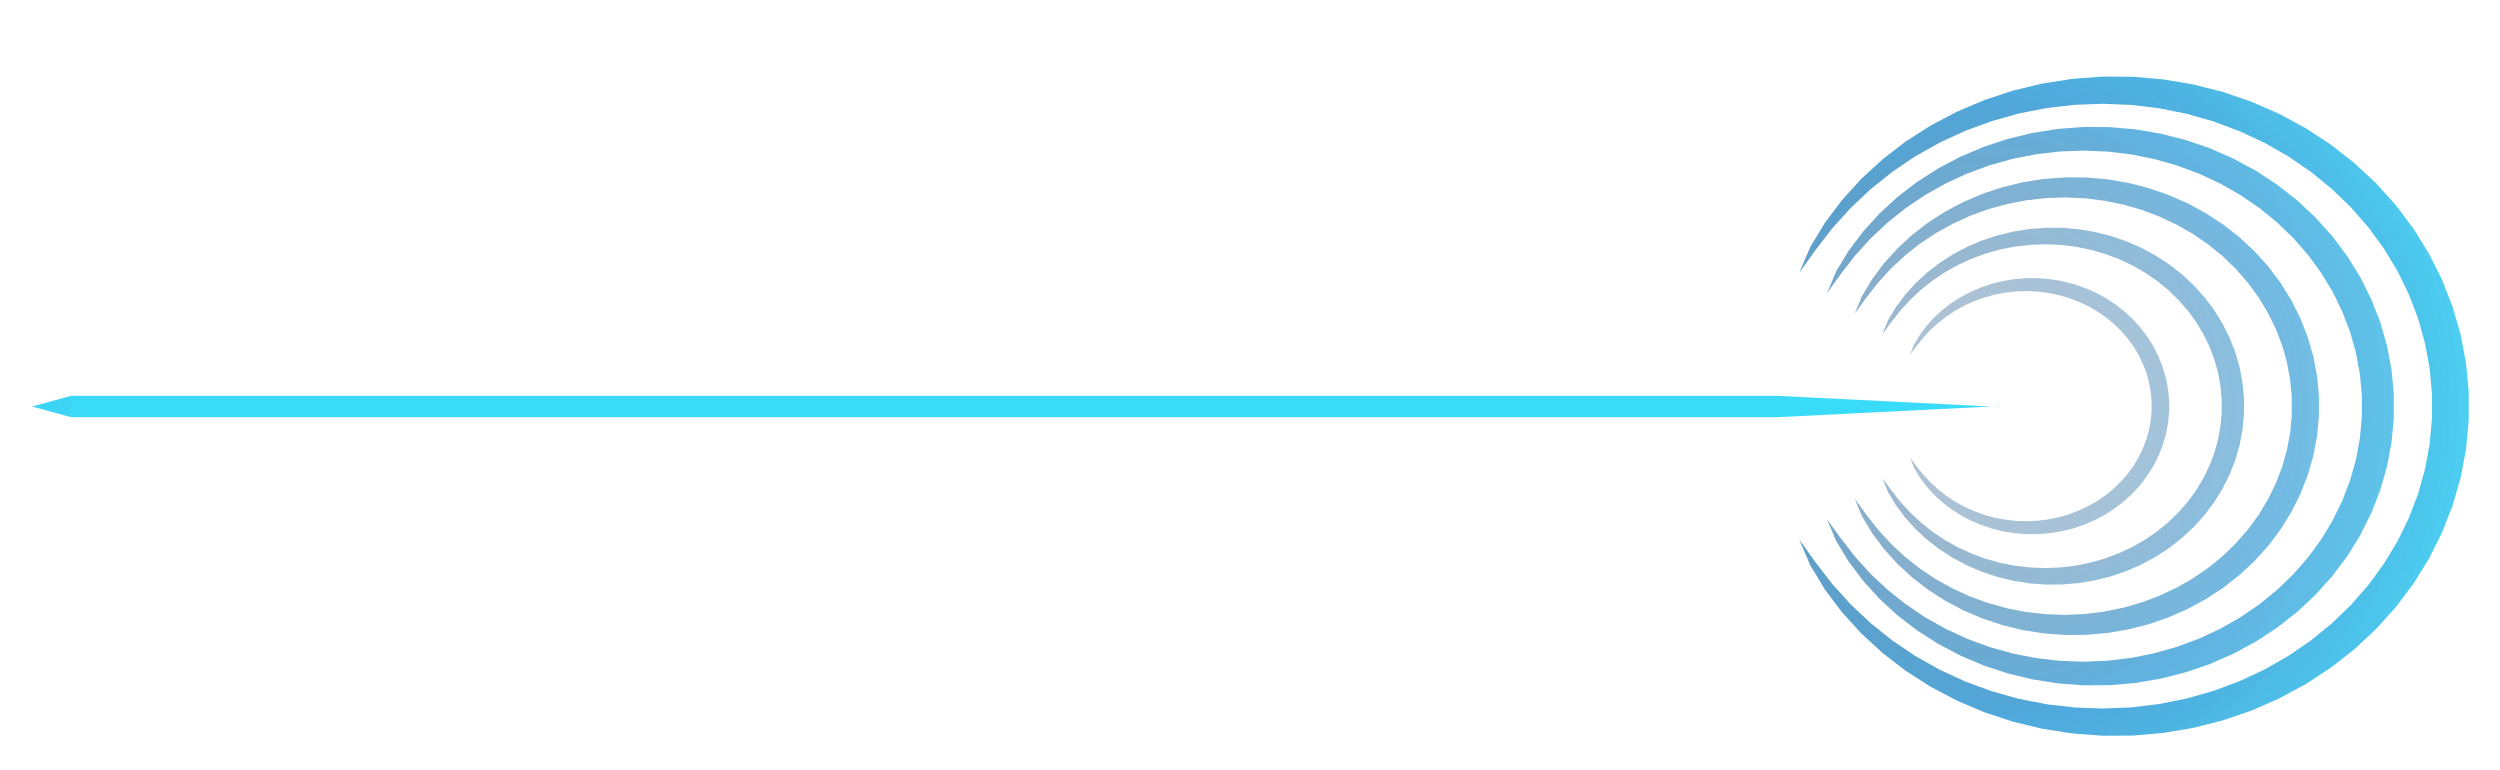
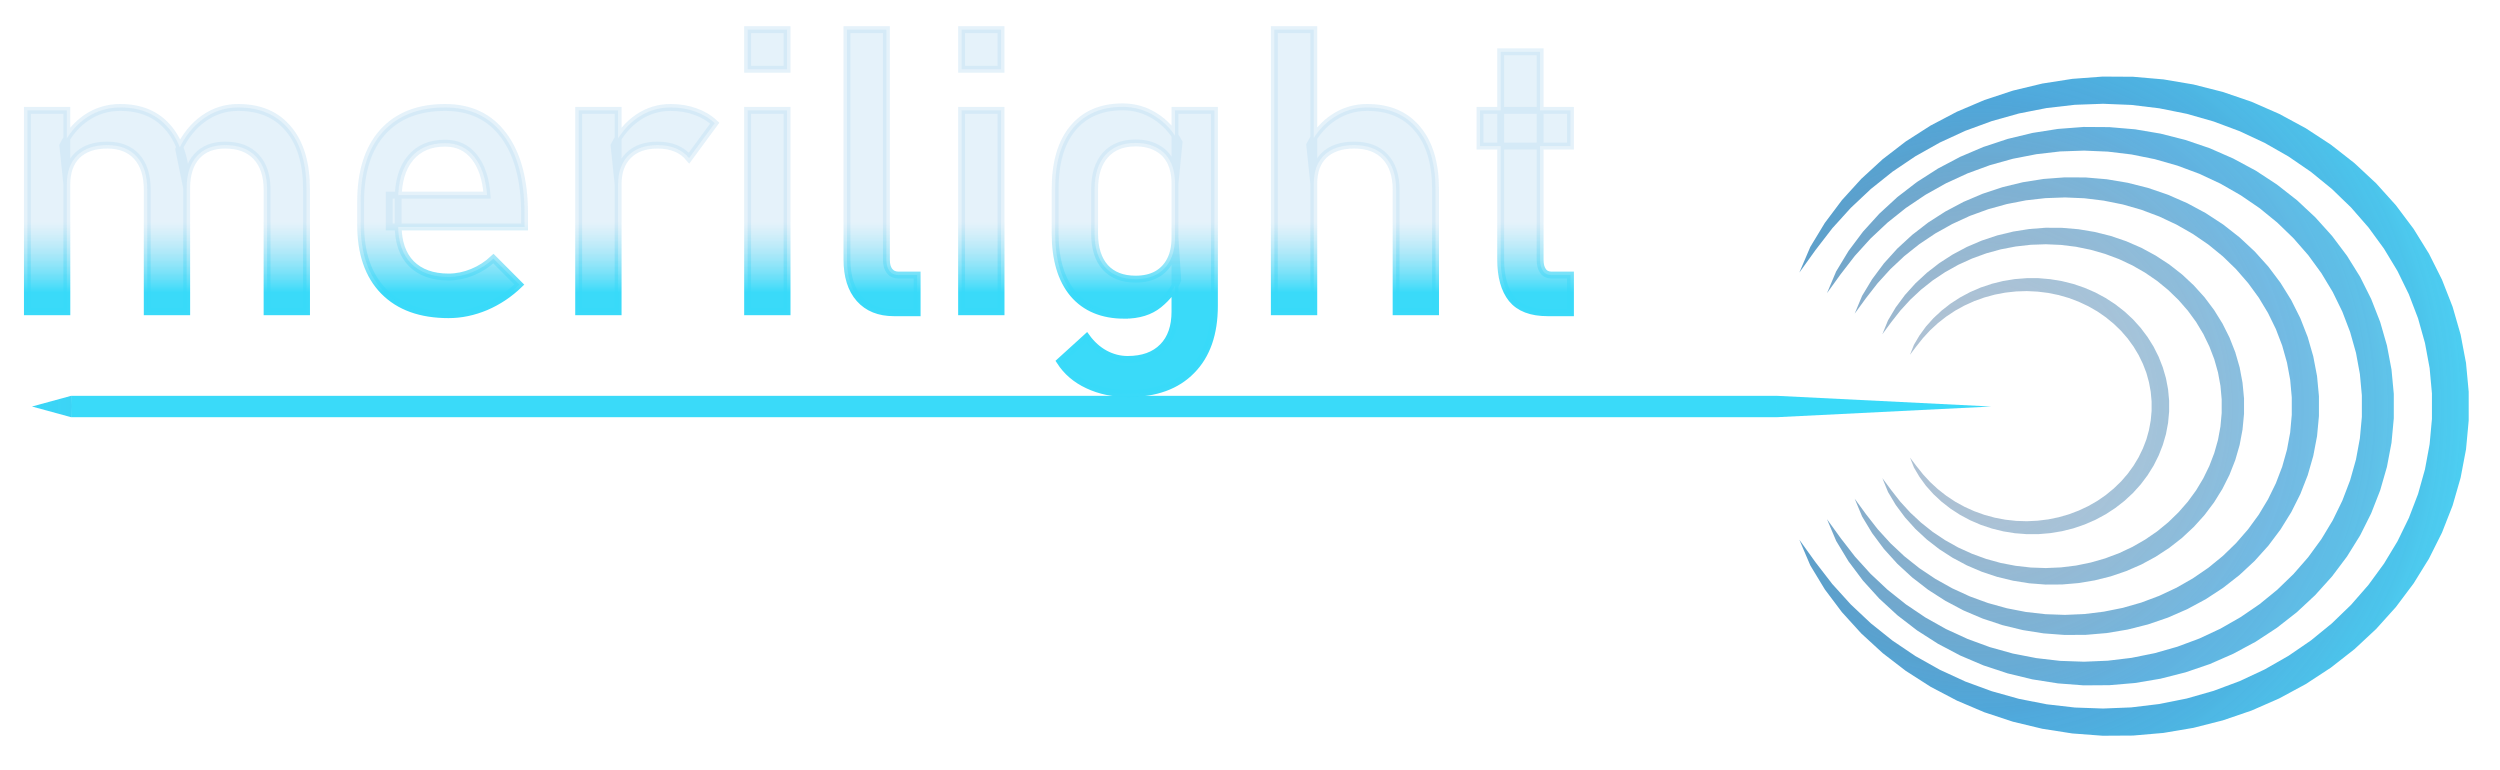
<svg xmlns="http://www.w3.org/2000/svg" xmlns:xlink="http://www.w3.org/1999/xlink" viewBox="-57 -86 468 144" version="1.1" id="svg8" width="468" height="144">
  <defs id="defs3">
    <linearGradient id="linearGradient30">
      <stop style="stop-color:#38daf9;stop-opacity:0.988;" offset="0" id="stop30" />
      <stop style="stop-color:#bddff3;stop-opacity:0.396;" offset="1" id="stop31" />
    </linearGradient>
    <linearGradient id="linearGradient23">
      <stop style="stop-color:#37d5f7;stop-opacity:0.984;" offset="0" id="stop23" />
      <stop style="stop-color:#1669a5;stop-opacity:0.4;" offset="1" id="stop24" />
    </linearGradient>
    <radialGradient id="focusGradient" cx="0" cy="0" r="128.9" gradientUnits="userSpaceOnUse">
      <stop offset="0%" stop-color="#123463" stop-opacity="0.55" id="stop1" />
      <stop offset="55%" stop-color="#1C8FD1" stop-opacity="0.85" id="stop2" />
      <stop offset="100%" stop-color="#3ADFFC" stop-opacity="1" id="stop3" />
    </radialGradient>
    <radialGradient xlink:href="#focusGradient" id="radialGradient8" gradientUnits="userSpaceOnUse" cx="0" cy="0" r="128.9" gradientTransform="translate(313.1657,-9.959992)" />
    <radialGradient xlink:href="#focusGradient" id="radialGradient9" gradientUnits="userSpaceOnUse" cx="0" cy="0" r="128.9" gradientTransform="translate(313.1657,-9.959992)" />
    <radialGradient xlink:href="#focusGradient" id="radialGradient10" gradientUnits="userSpaceOnUse" cx="0" cy="0" r="128.9" gradientTransform="translate(313.1657,-9.959992)" />
    <radialGradient xlink:href="#focusGradient" id="radialGradient11" gradientUnits="userSpaceOnUse" cx="0" cy="0" r="128.9" gradientTransform="translate(313.1657,-9.959992)" />
    <radialGradient xlink:href="#focusGradient" id="radialGradient12" gradientUnits="userSpaceOnUse" cx="0" cy="0" r="128.9" gradientTransform="translate(313.1657,-9.959992)" />
    <linearGradient xlink:href="#linearGradient23" id="linearGradient24" x1="-282.567" y1="-9.901" x2="-7.437" y2="-9.901" gradientUnits="userSpaceOnUse" />
    <linearGradient xlink:href="#linearGradient23" id="linearGradient25" gradientUnits="userSpaceOnUse" x1="-282.567" y1="-9.901" x2="-7.437" y2="-9.901" />
    <linearGradient xlink:href="#linearGradient23" id="linearGradient28" gradientUnits="userSpaceOnUse" x1="-287.005" y1="-9.838" x2="-7.437" y2="-9.901" />
    <linearGradient xlink:href="#linearGradient23" id="linearGradient29" gradientUnits="userSpaceOnUse" x1="-282.567" y1="-9.901" x2="-7.437" y2="-9.901" />
    <linearGradient xlink:href="#linearGradient30" id="linearGradient31" x1="66.06" y1="-19.183" x2="66.06" y2="-30.468" gradientUnits="userSpaceOnUse" gradientTransform="matrix(1.076057,0,0,1.076057,7.665793,-12.49223)" />
  </defs>
  <g transform="translate(315 -10) scale(0.82) translate(-315 10)">
    <path d="m 297.376,-21.69 1.47,-1.94 1.5,-1.88 1.63,-1.77 1.78,-1.64 1.9,-1.49 2.03,-1.35 2.13,-1.17 2.23,-1.01 2.31,-0.83 2.37,-0.65 2.42,-0.46 2.45,-0.27 2.45,-0.08 2.46,0.12 2.43,0.3 2.39,0.49 2.33,0.67 2.26,0.86 2.17,1.02 2.06,1.18 1.94,1.34 1.81,1.49 1.67,1.61 1.5,1.73 1.34,1.85 1.16,1.93 0.98,2.01 0.8,2.08 0.59,2.13 0.4,2.17 0.2,2.19 v 2.2 l -0.2,2.19 -0.4,2.17 -0.59,2.13 -0.8,2.08 -0.98,2.01 -1.16,1.93 -1.34,1.85 -1.5,1.73 -1.67,1.61 -1.81,1.49 -1.94,1.34 -2.06,1.18 -2.17,1.02 -2.26,0.86 -2.33,0.67 -2.39,0.49 -2.43,0.3 -2.46,0.12 -2.45,-0.08 -2.45,-0.27 -2.42,-0.46 -2.37,-0.65 -2.31,-0.83 -2.23,-1.01 -2.13,-1.17 -2.03,-1.35 -1.9,-1.49 -1.78,-1.64 -1.63,-1.77 -1.5,-1.88 -1.47,-1.94 v 0 l 0.91,2.29 1.26,2.13 1.48,2.03 1.69,1.89 1.87,1.74 2.04,1.59 2.19,1.42 2.31,1.23 2.43,1.05 2.52,0.84 2.59,0.64 2.65,0.43 2.69,0.21 h 2.69 l 2.69,-0.23 2.66,-0.44 2.62,-0.65 2.54,-0.87 2.46,-1.06 2.36,-1.27 2.23,-1.45 2.09,-1.63 1.94,-1.8 1.76,-1.95 1.57,-2.09 1.38,-2.21 1.16,-2.32 0.94,-2.4 0.72,-2.48 0.48,-2.53 0.24,-2.56 v -2.56 l -0.24,-2.56 -0.48,-2.53 -0.72,-2.48 -0.94,-2.4 -1.16,-2.32 -1.38,-2.21 -1.57,-2.09 -1.76,-1.95 -1.94,-1.8 -2.09,-1.63 -2.23,-1.45 -2.36,-1.27 -2.46,-1.06 -2.54,-0.87 -2.62,-0.65 -2.66,-0.44 -2.69,-0.23 h -2.69 l -2.69,0.21 -2.65,0.43 -2.59,0.64 -2.52,0.84 -2.43,1.05 -2.31,1.23 -2.19,1.42 -2.04,1.59 -1.87,1.74 -1.69,1.89 -1.48,2.03 -1.26,2.13 z" fill="url(#focusGradient)" opacity="0.55" id="path3" style="fill:url(#radialGradient8);stroke:none" />
    <path d="m 291.066,-26.38 2.02,-2.74 2.08,-2.65 2.28,-2.49 2.48,-2.31 2.66,-2.11 2.84,-1.89 2.99,-1.67 3.13,-1.42 3.23,-1.18 3.33,-0.92 3.4,-0.65 3.44,-0.39 3.46,-0.12 3.45,0.15 3.42,0.42 3.36,0.69 3.28,0.94 3.18,1.19 3.06,1.44 2.9,1.66 2.74,1.88 2.55,2.09 2.34,2.27 2.13,2.44 1.89,2.59 1.64,2.73 1.38,2.84 1.12,2.93 0.85,3.01 0.56,3.05 0.28,3.09 v 3.1 l -0.28,3.09 -0.56,3.05 -0.85,3.01 -1.12,2.93 -1.38,2.84 -1.64,2.73 -1.89,2.59 -2.13,2.44 -2.34,2.27 -2.55,2.09 -2.74,1.88 -2.9,1.66 -3.06,1.44 -3.18,1.19 -3.28,0.94 -3.36,0.69 -3.42,0.42 -3.45,0.15 -3.46,-0.12 -3.44,-0.39 -3.4,-0.65 -3.33,-0.92 -3.23,-1.18 -3.13,-1.42 -2.99,-1.67 -2.84,-1.89 -2.66,-2.11 -2.48,-2.31 -2.28,-2.49 -2.08,-2.65 -2.02,-2.74 v 0 l 1.3,3.18 1.78,2.98 2.09,2.81 2.37,2.63 2.62,2.43 2.85,2.21 3.06,1.97 3.23,1.72 3.39,1.45 3.52,1.17 3.63,0.88 3.69,0.59 3.74,0.29 3.76,-0.02 3.75,-0.32 3.71,-0.62 3.64,-0.91 3.55,-1.21 3.43,-1.49 3.27,-1.77 3.11,-2.03 2.91,-2.27 2.69,-2.51 2.45,-2.71 2.19,-2.91 1.91,-3.08 1.62,-3.23 1.31,-3.34 1,-3.45 0.66,-3.52 0.34,-3.55 v -3.58 l -0.34,-3.55 -0.66,-3.52 -1,-3.45 -1.31,-3.34 -1.62,-3.23 -1.91,-3.08 -2.19,-2.91 -2.45,-2.71 -2.69,-2.51 -2.91,-2.27 -3.11,-2.03 -3.27,-1.77 -3.43,-1.49 -3.55,-1.21 -3.64,-0.91 -3.71,-0.62 -3.75,-0.32 -3.76,-0.02 -3.74,0.29 -3.69,0.59 -3.63,0.88 -3.52,1.17 -3.39,1.45 -3.23,1.72 -3.06,1.97 -2.85,2.21 -2.62,2.43 -2.37,2.63 -2.09,2.81 -1.78,2.98 z" fill="url(#focusGradient)" opacity="0.64" id="path4" style="fill:url(#radialGradient9)" />
    <path d="m 284.746,-31.07 2.57,-3.53 2.67,-3.43 2.93,-3.22 3.18,-2.98 3.42,-2.72 3.65,-2.44 3.85,-2.15 4.02,-1.85 4.17,-1.52 4.29,-1.19 4.37,-0.85 4.43,-0.5 4.46,-0.16 4.44,0.19 4.41,0.54 4.34,0.87 4.23,1.21 4.1,1.54 3.94,1.85 3.75,2.14 3.53,2.42 3.3,2.69 3.02,2.93 2.74,3.15 2.44,3.34 2.12,3.52 1.79,3.66 1.45,3.79 1.09,3.88 0.73,3.94 0.36,3.99 v 4 l -0.36,3.99 -0.73,3.94 -1.09,3.88 -1.45,3.79 -1.79,3.66 -2.12,3.52 -2.44,3.34 -2.74,3.15 -3.02,2.93 -3.3,2.69 -3.53,2.42 -3.75,2.14 -3.94,1.85 -4.1,1.54 -4.23,1.21 -4.34,0.87 -4.41,0.54 -4.44,0.19 -4.46,-0.16 -4.43,-0.5 -4.37,-0.85 -4.29,-1.19 -4.17,-1.52 -4.02,-1.85 -3.85,-2.15 -3.65,-2.44 -3.42,-2.72 -3.18,-2.98 -2.93,-3.22 -2.67,-3.43 -2.57,-3.53 v 0 l 1.7,4.08 2.3,3.81 2.69,3.61 3.05,3.37 3.38,3.11 3.66,2.83 3.93,2.52 4.15,2.2 4.36,1.85 4.52,1.5 4.65,1.13 4.74,0.75 4.8,0.36 4.82,-0.02 4.81,-0.41 4.76,-0.8 4.67,-1.18 4.55,-1.56 4.39,-1.92 4.2,-2.26 3.98,-2.6 3.73,-2.92 3.45,-3.21 3.14,-3.48 2.8,-3.73 2.45,-3.95 2.07,-4.13 1.68,-4.3 1.27,-4.41 0.86,-4.5 0.43,-4.56 v -4.58 l -0.43,-4.56 -0.86,-4.5 -1.27,-4.41 -1.68,-4.3 -2.07,-4.13 -2.45,-3.95 -2.8,-3.73 -3.14,-3.48 -3.45,-3.21 -3.73,-2.92 -3.98,-2.6 -4.2,-2.26 -4.39,-1.92 -4.55,-1.56 -4.67,-1.18 -4.76,-0.8 -4.81,-0.41 -4.82,-0.02 -4.8,0.36 -4.74,0.75 -4.65,1.13 -4.52,1.5 -4.36,1.85 -4.15,2.2 -3.93,2.52 -3.66,2.83 -3.38,3.11 -3.05,3.37 -2.69,3.61 -2.3,3.81 z" fill="url(#focusGradient)" opacity="0.73" id="path5" style="fill:url(#radialGradient10)" />
    <path d="m 278.426,-35.76 3.13,-4.33 3.25,-4.2 3.57,-3.94 3.89,-3.65 4.18,-3.33 4.46,-3 4.71,-2.64 4.92,-2.26 5.1,-1.87 5.24,-1.46 5.35,-1.04 5.42,-0.63 5.46,-0.19 5.44,0.23 5.4,0.65 5.31,1.07 5.18,1.48 5.02,1.87 4.83,2.26 4.59,2.63 4.33,2.96 4.03,3.29 3.71,3.59 3.36,3.85 2.99,4.1 2.6,4.31 2.19,4.49 1.77,4.63 1.34,4.76 0.89,4.83 0.45,4.89 v 4.9 l -0.45,4.89 -0.89,4.83 -1.34,4.76 -1.77,4.63 -2.19,4.49 -2.6,4.31 -2.99,4.1 -3.36,3.85 -3.71,3.59 -4.03,3.29 -4.33,2.96 -4.59,2.63 -4.83,2.26 -5.02,1.87 -5.18,1.48 -5.31,1.07 -5.4,0.65 -5.44,0.23 -5.46,-0.19 -5.42,-0.63 -5.35,-1.04 -5.24,-1.46 -5.1,-1.87 -4.92,-2.26 -4.71,-2.64 -4.46,-3 -4.18,-3.33 -3.89,-3.65 -3.57,-3.94 -3.25,-4.2 -3.13,-4.33 v 0 l 2.1,4.97 2.82,4.66 3.3,4.4 3.73,4.11 4.12,3.79 4.48,3.45 4.8,3.07 5.08,2.68 5.32,2.26 5.51,1.82 5.68,1.37 5.79,0.91 5.86,0.45 5.88,-0.04 5.87,-0.5 5.8,-0.98 5.7,-1.45 5.55,-1.89 5.36,-2.35 5.13,-2.76 4.85,-3.18 4.55,-3.56 4.2,-3.92 3.83,-4.25 3.42,-4.55 2.99,-4.81 2.52,-5.04 2.05,-5.24 1.55,-5.38 1.04,-5.49 0.52,-5.56 v -5.58 l -0.52,-5.56 -1.04,-5.49 -1.55,-5.38 -2.05,-5.24 -2.52,-5.04 -2.99,-4.81 -3.42,-4.55 -3.83,-4.25 -4.2,-3.92 -4.55,-3.56 -4.85,-3.18 -5.13,-2.76 -5.36,-2.35 -5.55,-1.89 -5.7,-1.45 -5.8,-0.98 -5.87,-0.5 -5.88,-0.04 -5.86,0.45 -5.79,0.91 -5.68,1.37 -5.51,1.82 -5.32,2.26 -5.08,2.68 -4.8,3.07 -4.48,3.45 -4.12,3.79 -3.73,4.11 -3.3,4.4 -2.82,4.66 z" fill="url(#focusGradient)" opacity="0.82" id="path6" style="fill:url(#radialGradient11)" />
    <path d="m 272.116,-40.45 3.68,-5.13 3.83,-4.97 4.22,-4.66 4.59,-4.32 4.94,-3.95 5.27,-3.55 5.56,-3.12 5.82,-2.68 6.03,-2.21 6.2,-1.74 6.33,-1.24 6.42,-0.74 6.45,-0.23 6.44,0.26 6.38,0.77 6.29,1.26 6.13,1.75 5.95,2.22 5.71,2.67 5.43,3.1 5.12,3.51 4.78,3.9 4.39,4.24 3.98,4.56 3.54,4.85 3.08,5.1 2.59,5.31 2.1,5.49 1.58,5.63 1.06,5.72 0.53,5.79 v 5.8 l -0.53,5.79 -1.06,5.72 -1.58,5.63 -2.1,5.49 -2.59,5.31 -3.08,5.1 -3.54,4.85 -3.98,4.56 -4.39,4.24 -4.78,3.9 -5.12,3.51 -5.43,3.1 -5.71,2.67 -5.95,2.22 -6.13,1.75 -6.29,1.26 -6.38,0.77 -6.44,0.26 -6.45,-0.23 -6.42,-0.74 -6.33,-1.24 -6.2,-1.74 -6.03,-2.21 -5.82,-2.68 -5.56,-3.12 -5.27,-3.55 -4.94,-3.95 -4.59,-4.32 -4.22,-4.66 -3.83,-4.97 -3.68,-5.13 v 0 l 2.5,5.86 3.33,5.5 3.9,5.19 4.41,4.85 4.88,4.48 5.29,4.07 5.67,3.63 6,3.15 6.28,2.67 6.52,2.15 6.7,1.61 6.84,1.07 6.91,0.52 6.95,-0.04 6.93,-0.6 6.85,-1.16 6.73,-1.71 6.55,-2.24 6.32,-2.77 6.05,-3.27 5.73,-3.75 5.37,-4.2 4.96,-4.62 4.52,-5.02 4.03,-5.37 3.52,-5.68 2.98,-5.95 2.42,-6.18 1.83,-6.35 1.23,-6.48 0.61,-6.56 v -6.58 l -0.61,-6.56 -1.23,-6.48 -1.83,-6.35 -2.42,-6.18 -2.98,-5.95 -3.52,-5.68 -4.03,-5.37 -4.52,-5.02 -4.96,-4.62 -5.37,-4.2 -5.73,-3.75 -6.05,-3.27 -6.32,-2.77 -6.55,-2.24 -6.73,-1.71 -6.85,-1.16 -6.93,-0.6 -6.95,-0.04 -6.91,0.52 -6.84,1.07 -6.7,1.61 -6.52,2.15 -6.28,2.67 -6,3.15 -5.67,3.63 -5.29,4.07 -4.88,4.48 -4.41,4.85 -3.9,5.19 -3.33,5.5 z" fill="url(#focusGradient)" opacity="0.91" id="path7" style="fill:url(#radialGradient12)" />
  </g>
  <g id="path13" style="opacity:1;fill:url(#linearGradient24);fill-opacity:1;stroke:none;stroke-opacity:1" transform="matrix(1.316045,0,0,1,325.546,4e-6)">
    <path style="baseline-shift:baseline;display:inline;overflow:visible;vector-effect:none;fill:url(#linearGradient25);fill-opacity:1;stroke:none;stroke-opacity:1;enable-background:accumulate;stop-color:#000000;stop-opacity:1" d="M -37.913,-9.901 H -280.567" id="path22" />
    <path style="baseline-shift:baseline;display:inline;overflow:visible;vector-effect:none;fill:#38d9f9;fill-opacity:0.988;stroke:none;stroke-opacity:1;enable-background:accumulate;stop-color:#000000;stop-opacity:1" d="m -280.566,-11.9 v 4 h 242.654 v -4 z" id="path23" />
    <g id="g20" style="fill:url(#linearGradient29);fill-opacity:1;stroke:none;stroke-opacity:1">
      <path style="baseline-shift:baseline;display:inline;overflow:visible;vector-effect:none;fill:#38d9f9;fill-opacity:0.988;stroke:none;stroke-opacity:1;enable-background:accumulate;stop-color:#000000;stop-opacity:1" d="m -37.913,-11.901 30.476,2 -30.476,2 -0.021,-2.044 z" id="path20" />
      <path style="baseline-shift:baseline;display:inline;overflow:visible;vector-effect:none;fill:url(#linearGradient28);fill-opacity:1;stroke:none;stroke-opacity:1;enable-background:accumulate;stop-color:#000000;stop-opacity:1" d="m -280.567,-7.901 -5.562,-2 5.562,-2 0.1,2 z" id="path21" />
    </g>
  </g>
-   <path style="display:none;fill:url(#linearGradient31);stroke:url(#linearGradient31);stroke-width:1.2;paint-order:stroke fill" d="m -6.506,-29.76 v -21.151 q 0,-3.699 -1.917,-5.717 -1.883,-2.018 -5.38,-2.018 -3.195,0 -4.943,1.95 -1.749,1.95 -1.749,5.515 l -1.379,-6.725 q 1.681,-3.497 4.371,-5.38 2.69,-1.883 5.952,-1.883 5.683,0 8.777,3.733 3.127,3.699 3.127,10.492 v 21.185 z m -41.697,0 v -34.905 h 6.86 v 34.905 z m 20.849,0 v -21.151 q 0,-3.699 -1.816,-5.717 -1.816,-2.018 -5.145,-2.018 -3.363,0 -5.212,1.782 -1.816,1.782 -1.816,5.01 l -0.706,-6.725 q 1.614,-3.161 4.203,-4.876 2.623,-1.715 5.784,-1.715 5.515,0 8.541,3.733 3.026,3.699 3.026,10.492 v 21.185 z m 52.424,0.504 q -7.297,0 -11.299,-4.069 -4.002,-4.069 -4.002,-11.568 v -3.934 q 0,-7.801 3.833,-12.072 3.867,-4.271 10.861,-4.271 6.591,0 10.189,4.842 3.632,4.842 3.632,13.585 v 2.287 h -23.539 v -5.515 h 17.015 v 0 q -0.303,-4.237 -2.219,-6.624 -1.883,-2.387 -5.078,-2.387 -3.867,0 -6.019,2.556 -2.152,2.556 -2.152,7.23 v 4.439 q 0,4.338 2.287,6.658 2.32,2.32 6.49,2.32 2.085,0 4.136,-0.841 2.051,-0.841 3.665,-2.354 v 0 l 4.506,4.506 v 0 q -2.589,2.488 -5.817,3.867 -3.228,1.345 -6.49,1.345 z m 22.631,-0.504 v -34.905 h 6.86 v 34.905 z m 19.201,-26.632 q -0.908,-1.11 -2.287,-1.681 -1.379,-0.572 -3.195,-0.572 -3.262,0 -5.078,1.816 -1.782,1.782 -1.782,4.977 l -0.706,-6.725 q 1.58,-3.094 4.136,-4.842 2.589,-1.749 5.683,-1.749 2.387,0 4.304,0.706 1.95,0.673 3.396,2.018 z m 10.189,-15.401 v -6.86 h 6.86 v 6.86 z m 0,42.033 v -34.905 h 6.86 v 34.905 z M 101.235,-78.654 v 39.881 q 0,1.244 0.538,1.95 0.572,0.706 1.58,0.706 h 3.228 v 6.524 H 102.546 q -3.867,0 -6.019,-2.421 Q 94.375,-34.435 94.375,-38.84 V -78.654 Z m 13.081,6.86 v -6.86 h 6.86 v 6.86 z m 0,42.033 v -34.905 h 6.86 v 34.905 z m 28.986,14.19 q -3.934,0 -7.062,-1.48 -3.094,-1.446 -4.809,-4.102 v 0 l 4.64,-4.203 v 0 q 1.345,1.849 3.195,2.858 1.883,1.009 3.934,1.009 3.934,0 6.086,-2.186 2.152,-2.152 2.152,-6.12 v -34.871 h 6.86 v 33.862 q 0,7.263 -3.934,11.231 -3.901,4.002 -11.063,4.002 z m -0.639,-13.585 q -5.784,0 -8.945,-3.699 -3.127,-3.733 -3.127,-10.492 v -7.701 q 0,-6.793 3.06,-10.492 3.094,-3.733 8.676,-3.733 3.094,0 5.649,1.614 2.589,1.614 4.17,4.54 l -0.706,7.129 q 0,-2.219 -0.807,-3.8 -0.807,-1.58 -2.354,-2.387 -1.513,-0.841 -3.699,-0.841 -3.396,0 -5.279,2.118 -1.849,2.118 -1.849,5.952 v 7.6 q 0,3.8 1.849,5.885 1.883,2.051 5.279,2.051 2.186,0 3.699,-0.841 1.547,-0.874 2.354,-2.488 0.807,-1.614 0.807,-3.867 l 0.471,7.364 q -0.942,2.354 -3.262,4.237 -2.287,1.849 -5.986,1.849 z m 26.061,-0.605 V -78.654 h 6.86 v 48.893 z m 21.185,0 v -21.151 q 0,-3.699 -1.917,-5.717 -1.883,-2.018 -5.38,-2.018 -3.363,0 -5.212,1.749 -1.816,1.749 -1.816,4.943 l -0.706,-6.725 q 1.614,-3.094 4.203,-4.775 2.623,-1.715 5.784,-1.715 5.683,0 8.777,3.733 3.127,3.699 3.127,10.492 v 21.185 z m 26.363,0.168 q -4.304,0 -6.255,-2.388 -1.917,-2.388 -1.917,-6.86 v -35.981 h 6.86 v 36.048 q 0,1.244 0.504,1.95 0.504,0.706 1.48,0.706 h 3.295 v 6.524 z m -11.769,-28.885 v -6.187 h 15.737 v 6.187 z" id="text29" transform="matrix(1.076057,0,0,1.08,0,4.5)" aria-label="merilight" />
+   <path style="fill:url(#linearGradient31);stroke:url(#linearGradient31);stroke-width:1.2;paint-order:stroke fill" d="m -6.506,-29.76 v -21.151 q 0,-3.699 -1.917,-5.717 -1.883,-2.018 -5.38,-2.018 -3.195,0 -4.943,1.95 -1.749,1.95 -1.749,5.515 l -1.379,-6.725 q 1.681,-3.497 4.371,-5.38 2.69,-1.883 5.952,-1.883 5.683,0 8.777,3.733 3.127,3.699 3.127,10.492 v 21.185 z m -41.697,0 v -34.905 h 6.86 v 34.905 z m 20.849,0 v -21.151 q 0,-3.699 -1.816,-5.717 -1.816,-2.018 -5.145,-2.018 -3.363,0 -5.212,1.782 -1.816,1.782 -1.816,5.01 l -0.706,-6.725 q 1.614,-3.161 4.203,-4.876 2.623,-1.715 5.784,-1.715 5.515,0 8.541,3.733 3.026,3.699 3.026,10.492 v 21.185 z m 52.424,0.504 q -7.297,0 -11.299,-4.069 -4.002,-4.069 -4.002,-11.568 v -3.934 q 0,-7.801 3.833,-12.072 3.867,-4.271 10.861,-4.271 6.591,0 10.189,4.842 3.632,4.842 3.632,13.585 v 2.287 h -23.539 v -5.515 h 17.015 v 0 q -0.303,-4.237 -2.219,-6.624 -1.883,-2.387 -5.078,-2.387 -3.867,0 -6.019,2.556 -2.152,2.556 -2.152,7.23 v 4.439 q 0,4.338 2.287,6.658 2.32,2.32 6.49,2.32 2.085,0 4.136,-0.841 2.051,-0.841 3.665,-2.354 v 0 l 4.506,4.506 v 0 q -2.589,2.488 -5.817,3.867 -3.228,1.345 -6.49,1.345 z m 22.631,-0.504 v -34.905 h 6.86 v 34.905 z m 19.201,-26.632 q -0.908,-1.11 -2.287,-1.681 -1.379,-0.572 -3.195,-0.572 -3.262,0 -5.078,1.816 -1.782,1.782 -1.782,4.977 l -0.706,-6.725 q 1.58,-3.094 4.136,-4.842 2.589,-1.749 5.683,-1.749 2.387,0 4.304,0.706 1.95,0.673 3.396,2.018 z m 10.189,-15.401 v -6.86 h 6.86 v 6.86 z m 0,42.033 v -34.905 h 6.86 v 34.905 z M 101.235,-78.654 v 39.881 q 0,1.244 0.538,1.95 0.572,0.706 1.58,0.706 h 3.228 v 6.524 H 102.546 q -3.867,0 -6.019,-2.421 Q 94.375,-34.435 94.375,-38.84 V -78.654 Z m 13.081,6.86 v -6.86 h 6.86 v 6.86 z m 0,42.033 v -34.905 h 6.86 v 34.905 z m 28.986,14.19 q -3.934,0 -7.062,-1.48 -3.094,-1.446 -4.809,-4.102 v 0 l 4.64,-4.203 v 0 q 1.345,1.849 3.195,2.858 1.883,1.009 3.934,1.009 3.934,0 6.086,-2.186 2.152,-2.152 2.152,-6.12 v -34.871 h 6.86 v 33.862 q 0,7.263 -3.934,11.231 -3.901,4.002 -11.063,4.002 z m -0.639,-13.585 q -5.784,0 -8.945,-3.699 -3.127,-3.733 -3.127,-10.492 v -7.701 q 0,-6.793 3.06,-10.492 3.094,-3.733 8.676,-3.733 3.094,0 5.649,1.614 2.589,1.614 4.17,4.54 l -0.706,7.129 q 0,-2.219 -0.807,-3.8 -0.807,-1.58 -2.354,-2.387 -1.513,-0.841 -3.699,-0.841 -3.396,0 -5.279,2.118 -1.849,2.118 -1.849,5.952 v 7.6 q 0,3.8 1.849,5.885 1.883,2.051 5.279,2.051 2.186,0 3.699,-0.841 1.547,-0.874 2.354,-2.488 0.807,-1.614 0.807,-3.867 l 0.471,7.364 q -0.942,2.354 -3.262,4.237 -2.287,1.849 -5.986,1.849 z m 26.061,-0.605 V -78.654 h 6.86 v 48.893 z m 21.185,0 v -21.151 q 0,-3.699 -1.917,-5.717 -1.883,-2.018 -5.38,-2.018 -3.363,0 -5.212,1.749 -1.816,1.749 -1.816,4.943 l -0.706,-6.725 q 1.614,-3.094 4.203,-4.775 2.623,-1.715 5.784,-1.715 5.683,0 8.777,3.733 3.127,3.699 3.127,10.492 v 21.185 z m 26.363,0.168 q -4.304,0 -6.255,-2.388 -1.917,-2.388 -1.917,-6.86 v -35.981 h 6.86 v 36.048 q 0,1.244 0.504,1.95 0.504,0.706 1.48,0.706 h 3.295 v 6.524 z m -11.769,-28.885 v -6.187 h 15.737 v 6.187 z" id="text29" transform="matrix(1.076057,0,0,1.08,0,4.5)" aria-label="merilight" />
</svg>
